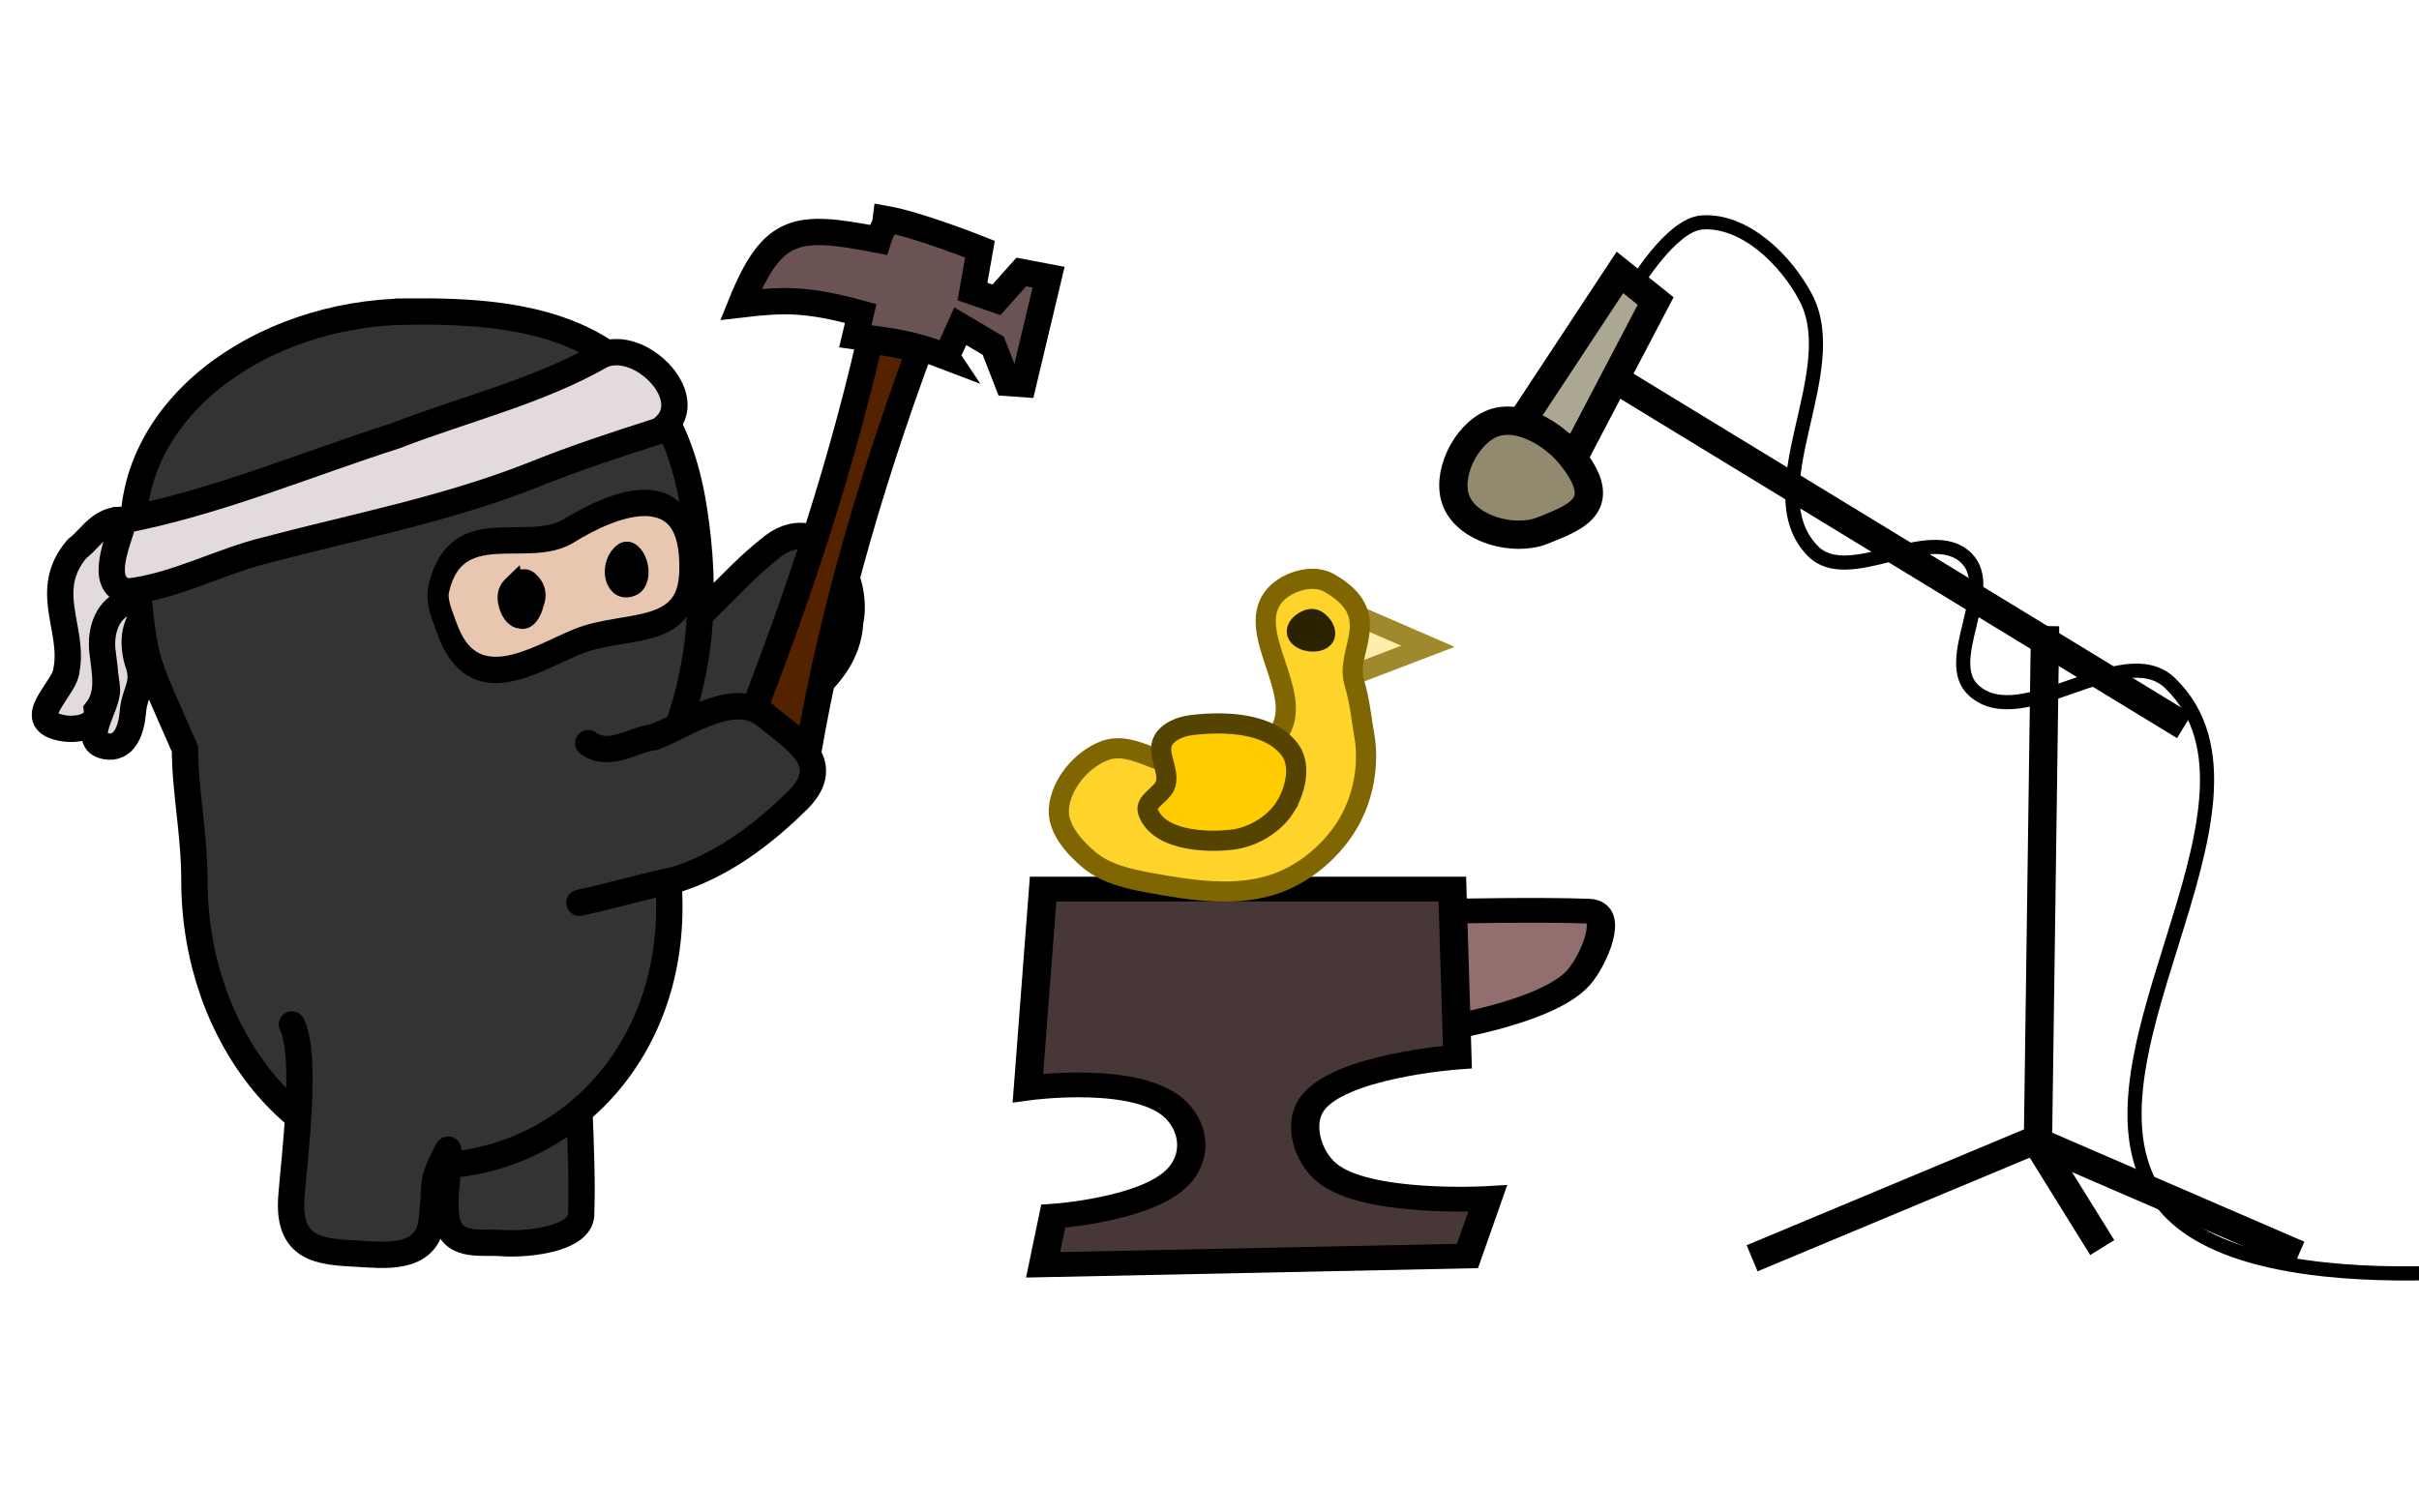
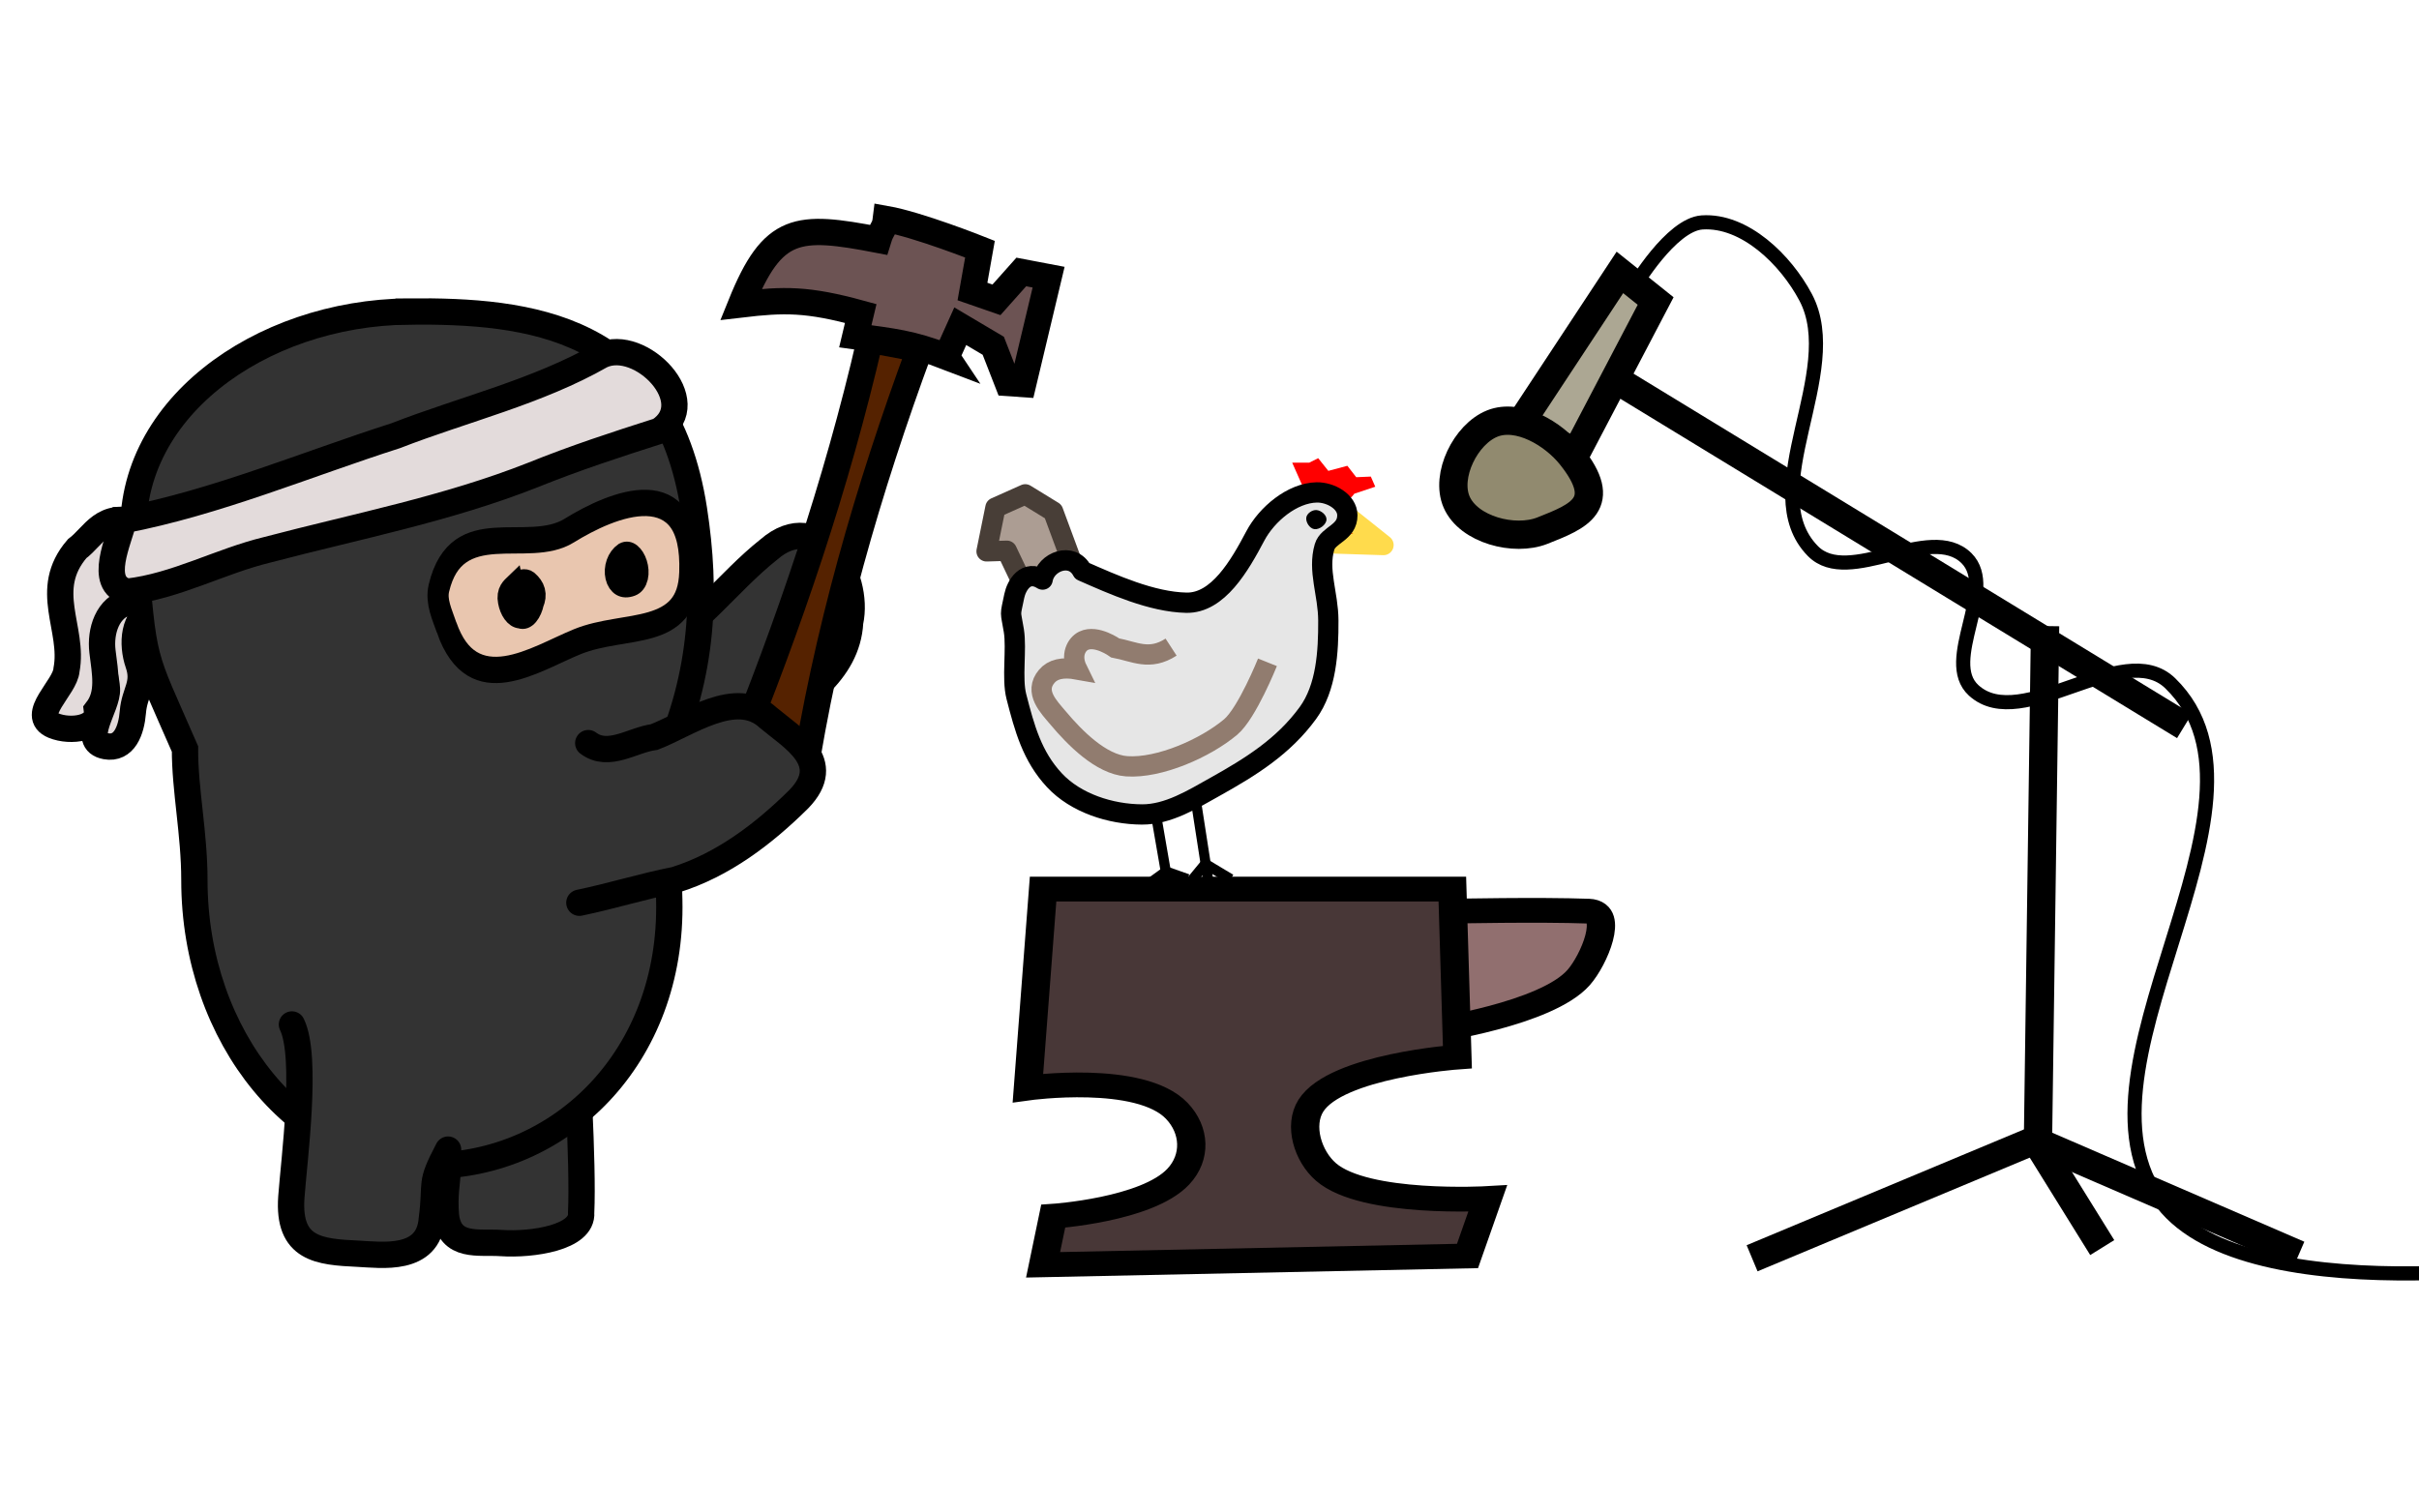
<svg xmlns="http://www.w3.org/2000/svg" xmlns:xlink="http://www.w3.org/1999/xlink" width="120" height="75" id="svg8753" version="1.1">
  <defs id="defs8755">
    <linearGradient id="linearGradient3844">
      <stop style="stop-color:#ff0000;stop-opacity:1;" offset="0" id="stop3846" />
      <stop style="stop-color:#000000;stop-opacity:1;" offset="1" id="stop3848" />
    </linearGradient>
    <radialGradient xlink:href="#linearGradient7914" id="radialGradient7922" cx="-163.725" cy="852.828" fx="-163.725" fy="852.828" r="4.755" gradientTransform="matrix(1.527135,-0.01399267,0.02628556,2.86876,63.30178,-1597.446)" gradientUnits="userSpaceOnUse" />
    <linearGradient id="linearGradient7914">
      <stop style="stop-color:#fcfabc;stop-opacity:1;" offset="0" id="stop7916" />
      <stop id="stop7926" offset="0.5" style="stop-color:#fcf75a;stop-opacity:1;" />
      <stop id="stop7924" offset="1" style="stop-color:#ffc378;stop-opacity:1;" />
    </linearGradient>
  </defs>
  <g id="layer1" transform="translate(0,-977.3622)">
    <g id="g14039" transform="matrix(1.403622,0,0,1.403622,-0.9908312,-411.2683)">
      <g transform="translate(-6,0)" id="g13977">
        <g style="fill:#e3dbdb;stroke-width:2.738;stroke-miterlimit:4;stroke-dasharray:none" transform="matrix(0.3327853,-0.06801586,0.06801586,0.3327853,-173.1376,967.918)" id="g4324-3-2-6-3-0">
          <path style="fill:#e3dbdb;fill-opacity:1;stroke:#000000;stroke-width:2.738;stroke-linecap:butt;stroke-linejoin:miter;stroke-miterlimit:4;stroke-opacity:1;stroke-dasharray:none" d="m 510.047,224.89 c -3.747,-1.192 -4.84,1.129 -6.376,2.735 -3.909,4.087 -0.375,8.298 -0.996,12.616 -0.263,1.83 -3.89,4.766 -1.303,5.81 1.806,0.729 2.928,-1.068 3.464,-2.917 0.598,-2.063 1.861,-2.561 1.564,-4.841 -0.272,-2.087 0.415,-4.908 2.766,-5.201 2.83,-0.353 3.389,-2.756 2.738,-5.235 -0.552,-2.104 0.733,-4.658 -1.935,-4.855 -0.459,-0.034 0.516,2.027 0.079,1.888 z" id="path3141-9-5-8-7-3-0-2-4-3" />
          <path style="fill:#e3dbdb;fill-opacity:1;stroke:#000000;stroke-width:2.738;stroke-linecap:butt;stroke-linejoin:miter;stroke-miterlimit:4;stroke-opacity:1;stroke-dasharray:none" d="m 509.364,223.968 c -3.414,-1.952 -4.796,0.397 -6.806,1.345 -4.471,3.463 -1.948,8.096 -3.605,12.131 -0.486,1.784 -4.794,3.843 -2.486,5.411 1.619,1.083 4.594,1.251 4.743,-0.668 1.631,-1.398 1.608,-3.578 1.793,-5.871 0.17,-2.097 1.421,-4.458 3.79,-4.51 2.808,0.499 4.249,-2.031 3.77,-4.548 0.261,-2.159 1.688,-4.402 -0.88,-5.152 -0.442,-0.129 0.084,2.086 -0.317,1.863 z" id="path3141-9-4-5-3-8-8-5-8" />
        </g>
        <path id="path4336-7-3-8-1-7-3" d="m 29.617,1012.381 c 1.702,-0.865 2.799,-2.478 4.261,-3.636 1.75,-1.524 3.235,0.917 2.874,2.568 -0.098,1.815 -1.784,2.787 -3.077,3.755 -0.251,0.225 -0.473,0.486 -0.635,0.783" style="fill:#333333;stroke:#000000;stroke-width:0.93;stroke-linecap:round;stroke-linejoin:miter;stroke-miterlimit:4;stroke-opacity:1;stroke-dasharray:none" />
        <path id="path4025-7-2-5-8-9-4-7-8-1-0-1-7" d="m 26.997,1025.074 c 0.073,1.361 0.327,5.354 0.248,7.115 0.068,0.878 -1.724,1.148 -2.826,1.073 -0.798,-0.055 -1.816,0.196 -1.953,-0.972 -0.115,-1.403 0.375,-1.789 -0.248,-3.12" style="fill:#333333;stroke:#000000;stroke-width:0.93;stroke-linecap:butt;stroke-linejoin:miter;stroke-miterlimit:4;stroke-opacity:1;stroke-dasharray:none" />
        <path id="path2985-6-6-0-8-7-5-9-7-2-7-5" d="m 21.148,1000.332 c -5.257,0.044 -10.106,3.511 -9.707,8.233 0.369,4.367 0.26,3.687 1.803,7.231 -0.005,1.456 0.332,2.98 0.332,4.635 0,5.577 3.721,10.098 8.326,10.098 4.604,0 8.587,-3.825 8.457,-9.401 -0.044,-1.867 -0.093,-3.425 -0.16,-4.955 1.376,-3.063 1.481,-5.936 1.034,-8.838 -1.006,-6.535 -5.839,-7.04 -10.085,-7.004 z" style="fill:#333333;stroke:#000000;stroke-width:0.93;stroke-miterlimit:4;stroke-opacity:1;stroke-dasharray:none" />
        <path id="path4025-5-4-4-6-7-0-2-3-4-7-0" d="m 17.023,1025.535 c 0.564,1.149 0.073,4.806 -0.02,6.101 -0.133,1.851 0.985,1.939 2.358,2.004 0.823,0.039 2.486,0.291 2.606,-1.22 0.18,-1.397 -0.109,-1.161 0.575,-2.461" style="fill:#333333;stroke:#000000;stroke-width:0.93;stroke-linecap:round;stroke-linejoin:miter;stroke-miterlimit:4;stroke-opacity:1;stroke-dasharray:none" />
        <path id="path4358-8-7-7-5-8-7-0-3" d="m 11.071,1007.711 c 3.298,-0.636 6.423,-1.965 9.616,-2.988 2.42,-0.94 5.022,-1.554 7.269,-2.839 1.389,-0.657 3.62,1.646 2.047,2.665 -1.503,0.479 -2.998,0.969 -4.467,1.563 -3.039,1.201 -6.248,1.817 -9.396,2.646 -1.667,0.406 -3.222,1.282 -4.928,1.478 -1.088,-0.265 -0.274,-1.858 -0.142,-2.525 z" style="fill:#e3dbdb;fill-opacity:1;stroke:#000000;stroke-width:0.93;stroke-linecap:butt;stroke-linejoin:miter;stroke-miterlimit:4;stroke-opacity:1;stroke-dasharray:none" />
        <g style="stroke-width:2.356;stroke-miterlimit:4;stroke-dasharray:none" transform="matrix(0.3091462,-0.089728,0.07218202,0.3842934,-156.5962,972.0338)" id="g4319-3-9-9-41-1">
          <path style="fill:#e9c6af;stroke:#000000;stroke-width:2.357;stroke-linecap:butt;stroke-linejoin:miter;stroke-miterlimit:4;stroke-opacity:1;stroke-dasharray:none" d="m 526.608,225.665 c 1.304,7.175 8.901,4.975 13.87,4.541 5.63,-0.492 11.998,2.604 13.608,-3.169 2.501,-8.966 -7.106,-7.938 -12.226,-6.725 -5.041,1.194 -11.837,-4.381 -15.289,1.719 -0.614,1.086 -0.188,2.394 0.038,3.634 z" id="path4029-4-1-1-0-0-8-5" />
          <path style="fill:#000000;fill-opacity:1;stroke:#000000;stroke-width:2.051;stroke-linecap:butt;stroke-linejoin:miter;stroke-miterlimit:4;stroke-opacity:1;stroke-dasharray:none" d="m 534.792,223.66 c -0.591,0.27 -1.096,0.455 -1.088,1.209 -0.005,0.717 0.32,1.502 1.058,1.728 0.783,0.44 1.566,-0.233 1.916,-0.907 0.506,-0.577 0.474,-1.129 -0.19,-1.877 -0.327,-0.369 -1.164,-0.42 -1.696,-0.151 z" id="path4057-1-3-8-2-8-5-4" />
          <path style="fill:#000000;fill-opacity:1;stroke:#000000;stroke-width:2.087;stroke-linecap:butt;stroke-linejoin:miter;stroke-miterlimit:4;stroke-opacity:1;stroke-dasharray:none" d="m 547.214,223.739 c -1.807,0.514 -1.91,3.011 0.391,2.867 1.674,-0.105 1.206,-3.156 -0.391,-2.867 z" id="path4066-9-2-6-8-2-5-7" />
        </g>
        <g id="g4607" transform="matrix(0.972757,0.2318271,-0.2318271,0.972757,228.8716,17.89161)">
          <path transform="translate(0,977.3622)" id="path3835" d="m 41.786,23.661 c 0.037,5.273 -0.455,10.471 -1.25,15.625 0.863,0.608 1.726,0.611 2.589,0.268 -0.444,-5.459 -0.178,-10.76 0.446,-15.982 z" style="fill:#552200;stroke:#000000;stroke-width:0.93;stroke-linecap:butt;stroke-linejoin:miter;stroke-miterlimit:4;stroke-opacity:1;stroke-dasharray:none" />
          <path transform="translate(0,977.3622)" id="path3837" d="m 44.554,23.616 0.223,-1.161 1.295,0.402 0.804,1.161 0.536,-0.089 0,-3.884 -0.982,0.045 -0.625,1.161 -0.893,-0.089 -0.089,-1.518 c 0,0 -2.32,-0.338 -3.482,-0.268 0.043,0.373 -0.065,0.317 -0.094,0.781 -2.913,0.127 -3.739,0.371 -4.189,3.346 1.438,-0.527 2.234,-0.737 4.193,-0.67 l 0,0.829 c 1.358,-0.131 1.961,-0.224 3.304,-0.045 z" style="fill:#6c5353;stroke:#000000;stroke-width:0.93;stroke-linecap:butt;stroke-linejoin:miter;stroke-miterlimit:4;stroke-opacity:1;stroke-dasharray:none" />
        </g>
        <path id="path4051-8-1-8-8-3-8-0-3-0-5-1-82" d="m 27.182,1021.232 c 1.137,-0.236 2.248,-0.584 3.384,-0.808 1.691,-0.526 3.134,-1.628 4.374,-2.857 1.278,-1.318 -0.216,-2.148 -1.079,-2.872 -1.138,-1.056 -2.833,0.216 -4.036,0.68 -0.758,0.095 -1.61,0.757 -2.329,0.214" style="fill:#333333;stroke:#000000;stroke-width:0.93;stroke-linecap:round;stroke-linejoin:miter;stroke-miterlimit:4;stroke-opacity:1;stroke-dasharray:none" />
      </g>
      <g transform="matrix(1,0,0,0.8751246,4,129.1797)" id="g14017">
        <path style="fill:#916f6f;stroke:#000000;stroke-width:1px;stroke-linecap:butt;stroke-linejoin:miter;stroke-opacity:1" d="m 48.036,42.321 c 0,0 3.068,-0.073 4.821,0 C 53.757,42.359 53.049,44.286 52.5,45 c -1.139,1.481 -5.179,2.143 -5.179,2.143 z" id="path13997" transform="translate(0,977.3622)" />
        <path style="fill:#483737;stroke:#000000;stroke-width:1px;stroke-linecap:butt;stroke-linejoin:miter;stroke-opacity:1" d="m 33.571,41.429 -0.536,8.036 c 0,0 3.966,-0.628 5.262,0.923 0.65,0.778 0.696,1.874 0.052,2.657 -1.106,1.347 -4.421,1.598 -4.421,1.598 l -0.357,1.964 15,-0.357 0.714,-2.321 c 0,0 -4.336,0.291 -5.714,-1.071 -0.648,-0.64 -0.977,-1.882 -0.536,-2.679 0.894,-1.615 5.179,-1.964 5.179,-1.964 l -0.179,-6.786 z" id="path13995" transform="translate(0,977.3622)" />
      </g>
      <path transform="translate(0,977.3622)" id="path14027" d="m 62.629,56.438 9.975,-4.167 9.344,4.041" style="fill:none;stroke:#000000;stroke-width:1px;stroke-linecap:butt;stroke-linejoin:miter;stroke-opacity:1" />
      <path transform="translate(0,977.3622)" id="path14029" d="M 75.004,56.06 72.731,52.398 72.984,34.089" style="fill:none;stroke:#000000;stroke-width:1px;stroke-linecap:butt;stroke-linejoin:miter;stroke-opacity:1" />
      <path transform="translate(0,977.3622)" id="path14031" d="M 77.908,37.624 57.2,24.997" style="fill:none;stroke:#000000;stroke-width:1px;stroke-linecap:butt;stroke-linejoin:miter;stroke-opacity:1" />
      <path transform="translate(0,977.3622)" id="path14033" d="m 59.22,22.598 -2.778,5.303 -2.147,-0.758 3.662,-5.556 z" style="fill:#aca793;stroke:#000000;stroke-width:1px;stroke-linecap:butt;stroke-linejoin:miter;stroke-opacity:1" />
      <path transform="translate(0,977.3622)" id="path14035" d="m 53.449,26.928 c 0.93,-0.369 2.153,0.355 2.778,1.136 1.371,1.714 0.279,2.143 -1.01,2.652 -0.99,0.391 -2.605,-0.034 -3.03,-1.01 -0.407,-0.932 0.317,-2.403 1.263,-2.778 z" style="fill:#918a6f;stroke:#000000;stroke-width:1px;stroke-linecap:butt;stroke-linejoin:miter;stroke-opacity:1" />
      <path transform="translate(0,977.3622)" id="path14037" d="m 58.463,22.093 c 0,0 1.3,-2.2 2.399,-2.273 1.504,-0.099 2.958,1.319 3.662,2.652 1.397,2.643 -1.842,6.832 0.253,8.965 1.269,1.293 4.144,-1.024 5.43,0.253 1.107,1.099 -0.899,3.62 0.253,4.672 1.71,1.562 5.283,-1.866 6.945,-0.253 4.439,4.31 -4.222,13.924 -0.126,18.562 3.338,3.78 15.026,1.768 15.026,1.768" style="fill:none;stroke:#000000;stroke-width:0.5;stroke-linecap:butt;stroke-linejoin:miter;stroke-miterlimit:4;stroke-opacity:1;stroke-dasharray:none" />
    </g>
-     <path style="fill:#ffeeaa;stroke:#a0892c;stroke-width:1px;stroke-linecap:butt;stroke-linejoin:miter;stroke-opacity:1" d="m 67.049,30.427 3.788,1.641 -4.293,1.641" id="path5431" transform="translate(0,977.3622)" />
-     <path style="fill:#ffd42a;stroke:#806600;stroke-width:1px;stroke-linecap:butt;stroke-linejoin:miter;stroke-opacity:1" d="m 54.801,37.246 c -1.151,0.433 -2.197,1.677 -2.273,2.904 -0.061,0.98 0.761,1.897 1.515,2.525 0.829,0.691 1.969,0.944 3.03,1.136 2.071,0.375 4.34,0.73 6.313,0 1.456,-0.539 2.766,-1.682 3.536,-3.03 0.72,-1.262 1.007,-2.861 0.758,-4.293 -0.174,-1.003 -0.219,-1.675 -0.505,-2.652 -0.462,-1.577 1.584,-3.329 -1.263,-4.924 -0.837,-0.469 -2.218,-0.022 -2.778,0.758 -1.28,1.78 1.501,4.683 0.379,6.566 -0.761,1.278 -2.565,1.708 -4.041,1.894 -1.572,0.199 -3.189,-1.442 -4.672,-0.884 z" id="path5427" transform="translate(0,977.3622)" />
-     <path style="fill:#ffcc00;stroke:#554400;stroke-width:1px;stroke-linecap:butt;stroke-linejoin:miter;stroke-opacity:1" d="m 63.766,1017.386 c -0.547,0.884 -1.619,1.521 -2.652,1.641 -1.454,0.17 -3.677,-0.01 -4.167,-1.389 -0.184,-0.517 0.746,-0.858 0.884,-1.389 0.18,-0.694 -0.474,-1.52 -0.126,-2.147 0.256,-0.461 0.866,-0.692 1.389,-0.758 1.682,-0.21 3.947,-0.122 4.924,1.263 0.536,0.76 0.236,1.987 -0.253,2.778 z" id="path5429" />
-     <path style="fill:#2b2200;stroke:#2b2200;stroke-width:1px;stroke-linecap:butt;stroke-linejoin:miter;stroke-opacity:1" d="m 65.141,1008.081 c 0.345,0.052 0.738,0.599 0.547,0.891 -0.248,0.378 -1.213,0.245 -1.344,-0.188 -0.102,-0.339 0.447,-0.756 0.797,-0.703 z" id="path6207" />
+     <g id="g6093" transform="translate(-5,-62.25)">
+       <path transform="translate(0,977.3622)" id="path5431" d="m 67.049,30.427 3.788,1.641 -4.293,1.641" style="fill:#ffeeaa;stroke:#a0892c;stroke-width:1px;stroke-linecap:butt;stroke-linejoin:miter;stroke-opacity:1" />
+       <path transform="translate(0,977.3622)" id="path5427" d="m 54.801,37.246 c -1.151,0.433 -2.197,1.677 -2.273,2.904 -0.061,0.98 0.761,1.897 1.515,2.525 0.829,0.691 1.969,0.944 3.03,1.136 2.071,0.375 4.34,0.73 6.313,0 1.456,-0.539 2.766,-1.682 3.536,-3.03 0.72,-1.262 1.007,-2.861 0.758,-4.293 -0.174,-1.003 -0.219,-1.675 -0.505,-2.652 -0.462,-1.577 1.584,-3.329 -1.263,-4.924 -0.837,-0.469 -2.218,-0.022 -2.778,0.758 -1.28,1.78 1.501,4.683 0.379,6.566 -0.761,1.278 -2.565,1.708 -4.041,1.894 -1.572,0.199 -3.189,-1.442 -4.672,-0.884 z" style="fill:#ffd42a;stroke:#806600;stroke-width:1px;stroke-linecap:butt;stroke-linejoin:miter;stroke-opacity:1" />
+       <path id="path5429" d="m 63.766,1017.386 c -0.547,0.884 -1.619,1.521 -2.652,1.641 -1.454,0.17 -3.677,-0.01 -4.167,-1.389 -0.184,-0.517 0.746,-0.858 0.884,-1.389 0.18,-0.694 -0.474,-1.52 -0.126,-2.147 0.256,-0.461 0.866,-0.692 1.389,-0.758 1.682,-0.21 3.947,-0.122 4.924,1.263 0.536,0.76 0.236,1.987 -0.253,2.778 z" style="fill:#ffcc00;stroke:#554400;stroke-width:1px;stroke-linecap:butt;stroke-linejoin:miter;stroke-opacity:1" />
+       <path id="path6207" d="m 65.141,1008.081 c 0.345,0.052 0.738,0.599 0.547,0.891 -0.248,0.378 -1.213,0.245 -1.344,-0.188 -0.102,-0.339 0.447,-0.756 0.797,-0.703 z" style="fill:#2b2200;stroke:#2b2200;stroke-width:1px;stroke-linecap:butt;stroke-linejoin:miter;stroke-opacity:1" />
+     </g>
+     <g transform="matrix(-0.5032765,0,0,0.5032765,71.61977,494.3106)" id="g5890">
+       <path id="path5813" d="m 36.812,1014.8 1.688,-4.562 2.75,-1.688 2.938,1.312 0.875,4.312 -2,-0.062 -2.5,5.25" style="fill:#ac9d93;fill-rule:evenodd;stroke:#483e37;stroke-width:2;stroke-linecap:round;stroke-linejoin:round;stroke-miterlimit:4;stroke-dasharray:none;stroke-opacity:1" />
+       <path id="path5825" d="m 10.25,1010.112 -4.312,3.438 5.875,-0.188" style="fill:#ff6600;fill-rule:evenodd;stroke:#ffdb4c;stroke-width:2;stroke-linecap:round;stroke-linejoin:round;stroke-miterlimit:4;stroke-dasharray:none;stroke-opacity:1" />
+       <path id="path5811" d="m 25.375,1019.237 c 3.403,-0.072 7.199,-1.784 10.25,-3.125 1.006,-1.937 3.625,-0.933 3.913,0.843 1.682,-1.063 2.586,0.621 2.792,1.61 0.442,2.136 0.381,1.35 0.045,3.422 -0.299,1.847 0.216,4.688 -0.25,6.5 -0.804,3.127 -1.55,5.887 -3.75,8.25 -2.103,2.26 -5.538,3.359 -8.625,3.375 -2.585,0.014 -4.995,-1.487 -7.25,-2.75 -3.447,-1.93 -6.688,-3.928 -9.11,-7.25 -1.825,-2.502 -2.027,-6.028 -2.015,-9.125 0.01,-2.635 1.058,-4.928 0.375,-7.25 -0.362,-1.231 -2.258,-1.376 -2.25,-3.125 0.006,-1.352 1.67,-2.276 3.021,-2.25 2.417,0.046 4.923,2.157 6.052,4.294 1.537,2.91 3.679,6.647 6.802,6.581 z" style="opacity:1;fill:#e6e6e6;fill-rule:evenodd;stroke:none;stroke-width:2;stroke-linecap:round;stroke-linejoin:round;stroke-miterlimit:4;stroke-dasharray:none;stroke-opacity:1" />
+       <path id="path5815" d="m 28.5,1039.362 -1.125,6.5" style="fill:none;fill-rule:evenodd;stroke:#000000;stroke-width:1px;stroke-linecap:butt;stroke-linejoin:miter;stroke-opacity:1" />
+       <path id="path5817" d="m 25.25,1046.487 2.125,-0.75 2.25,1.625" style="fill:none;fill-rule:evenodd;stroke:#000000;stroke-width:1px;stroke-linecap:butt;stroke-linejoin:miter;stroke-opacity:1" />
+       <path id="path5819" d="m 27.5,1045.862 -0.25,1.5" style="fill:none;fill-rule:evenodd;stroke:#000000;stroke-width:1px;stroke-linecap:butt;stroke-linejoin:miter;stroke-opacity:1" />
+       <path id="path5821" d="m 24.375,1039.112 -1.213,7.832" style="fill:none;fill-rule:evenodd;stroke:#000000;stroke-width:1px;stroke-linecap:butt;stroke-linejoin:miter;stroke-opacity:1" />
+       <path id="path5823" d="m 21,1046.487 2.5,-1.5 1.75,2.125" style="fill:none;fill-rule:evenodd;stroke:#000000;stroke-width:1px;stroke-linecap:butt;stroke-linejoin:miter;stroke-opacity:1" />
+       <path id="path5827" d="m 9.75,1009.362 c 0,0 0.875,-1 1.562,-0.875 0.688,0.125 2.188,0.188 2.188,0.188 l 1.438,-3.25 -1.688,0 -0.875,-0.438 -1,1.25 -1.875,-0.5 -0.875,1.125 -1.438,-0.062 -0.438,1 2.062,0.688 c 0.241,0.353 0.6,0.612 0.938,0.875 z" style="fill:#ff0000;fill-rule:evenodd;stroke:none;stroke-width:1px;stroke-linecap:butt;stroke-linejoin:miter;stroke-opacity:1" />
+       <path id="path5844" d="m 17.375,1025.112 c 0,0 2.014,5.019 3.625,6.375 2.47,2.08 7.029,4.101 10.25,3.875 2.529,-0.178 5.121,-2.808 6.75,-4.75 0.916,-1.092 2.44,-2.576 1.125,-4.125 -0.579,-0.682 -1.539,-0.935 -3.004,-0.67 0.707,-1.436 0.045,-2.508 -0.621,-2.829 -1.282,-0.619 -3.116,0.705 -3.116,0.705 -1.906,0.356 -3.376,1.304 -5.509,-0.08" style="fill:none;fill-rule:evenodd;stroke:#917c6f;stroke-width:2;stroke-linecap:butt;stroke-linejoin:miter;stroke-miterlimit:4;stroke-dasharray:none;stroke-opacity:1" />
+       <path style="opacity:1;fill:none;fill-rule:evenodd;stroke:#000000;stroke-width:2;stroke-linecap:round;stroke-linejoin:round;stroke-miterlimit:4;stroke-dasharray:none;stroke-opacity:1" d="m 25.375,1019.237 c 3.403,-0.072 7.199,-1.784 10.25,-3.125 1.006,-1.937 3.625,-0.933 3.913,0.843 1.682,-1.063 2.586,0.621 2.792,1.61 0.442,2.136 0.381,1.35 0.045,3.422 -0.299,1.847 0.216,4.688 -0.25,6.5 -0.804,3.127 -1.55,5.887 -3.75,8.25 -2.103,2.26 -5.538,3.359 -8.625,3.375 -2.585,0.014 -4.995,-1.487 -7.25,-2.75 -3.447,-1.93 -6.688,-3.928 -9.11,-7.25 -1.825,-2.502 -2.027,-6.028 -2.015,-9.125 0.01,-2.635 1.058,-4.928 0.375,-7.25 -0.362,-1.231 -2.258,-1.376 -2.25,-3.125 0.006,-1.352 1.67,-2.276 3.021,-2.25 2.417,0.046 4.923,2.157 6.052,4.294 1.537,2.91 3.679,6.647 6.802,6.581 z" id="path5886" />
+       <path id="path5888" d="m 11.556,1011.04 c 0.025,0.511 0.71,1.022 1.215,0.939 0.459,-0.075 0.856,-0.703 0.773,-1.16 -0.073,-0.402 -0.586,-0.745 -0.994,-0.718 -0.455,0.03 -1.017,0.484 -0.994,0.939 z" style="fill:#000000;fill-rule:evenodd;stroke:none;stroke-width:1px;stroke-linecap:butt;stroke-linejoin:miter;stroke-opacity:1" />
+     </g>
  </g>
</svg>
